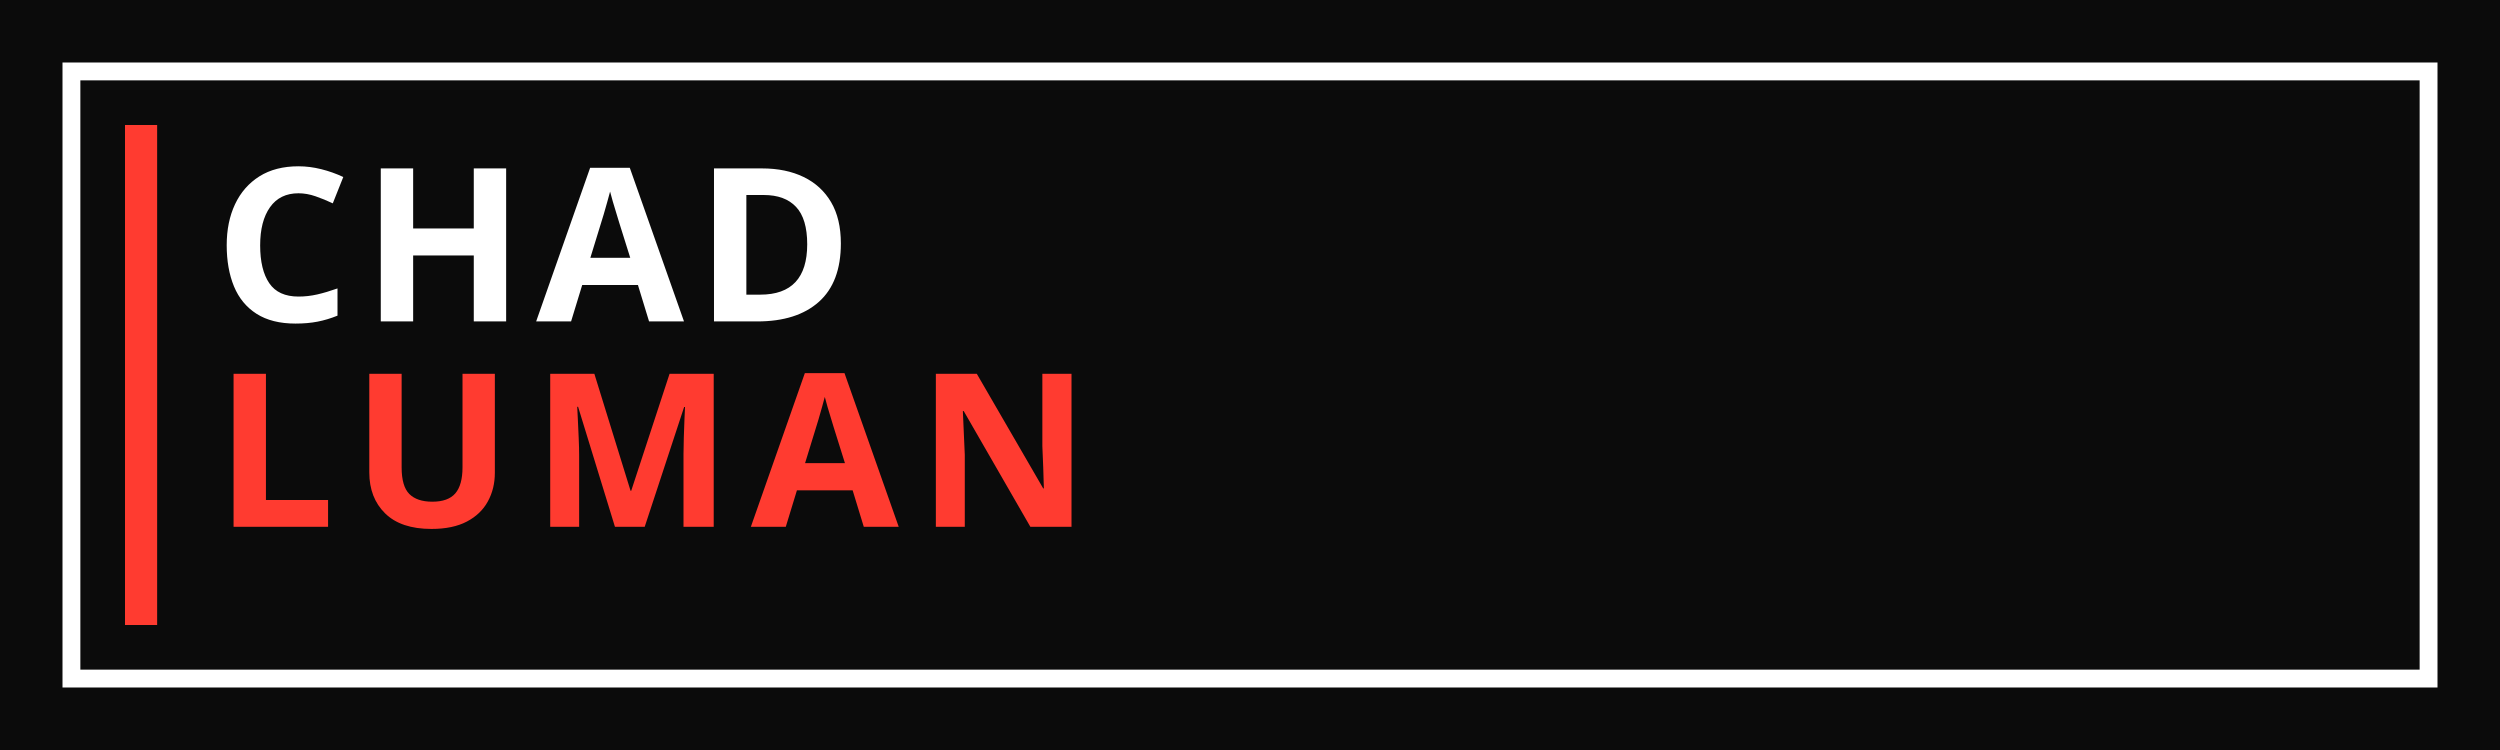
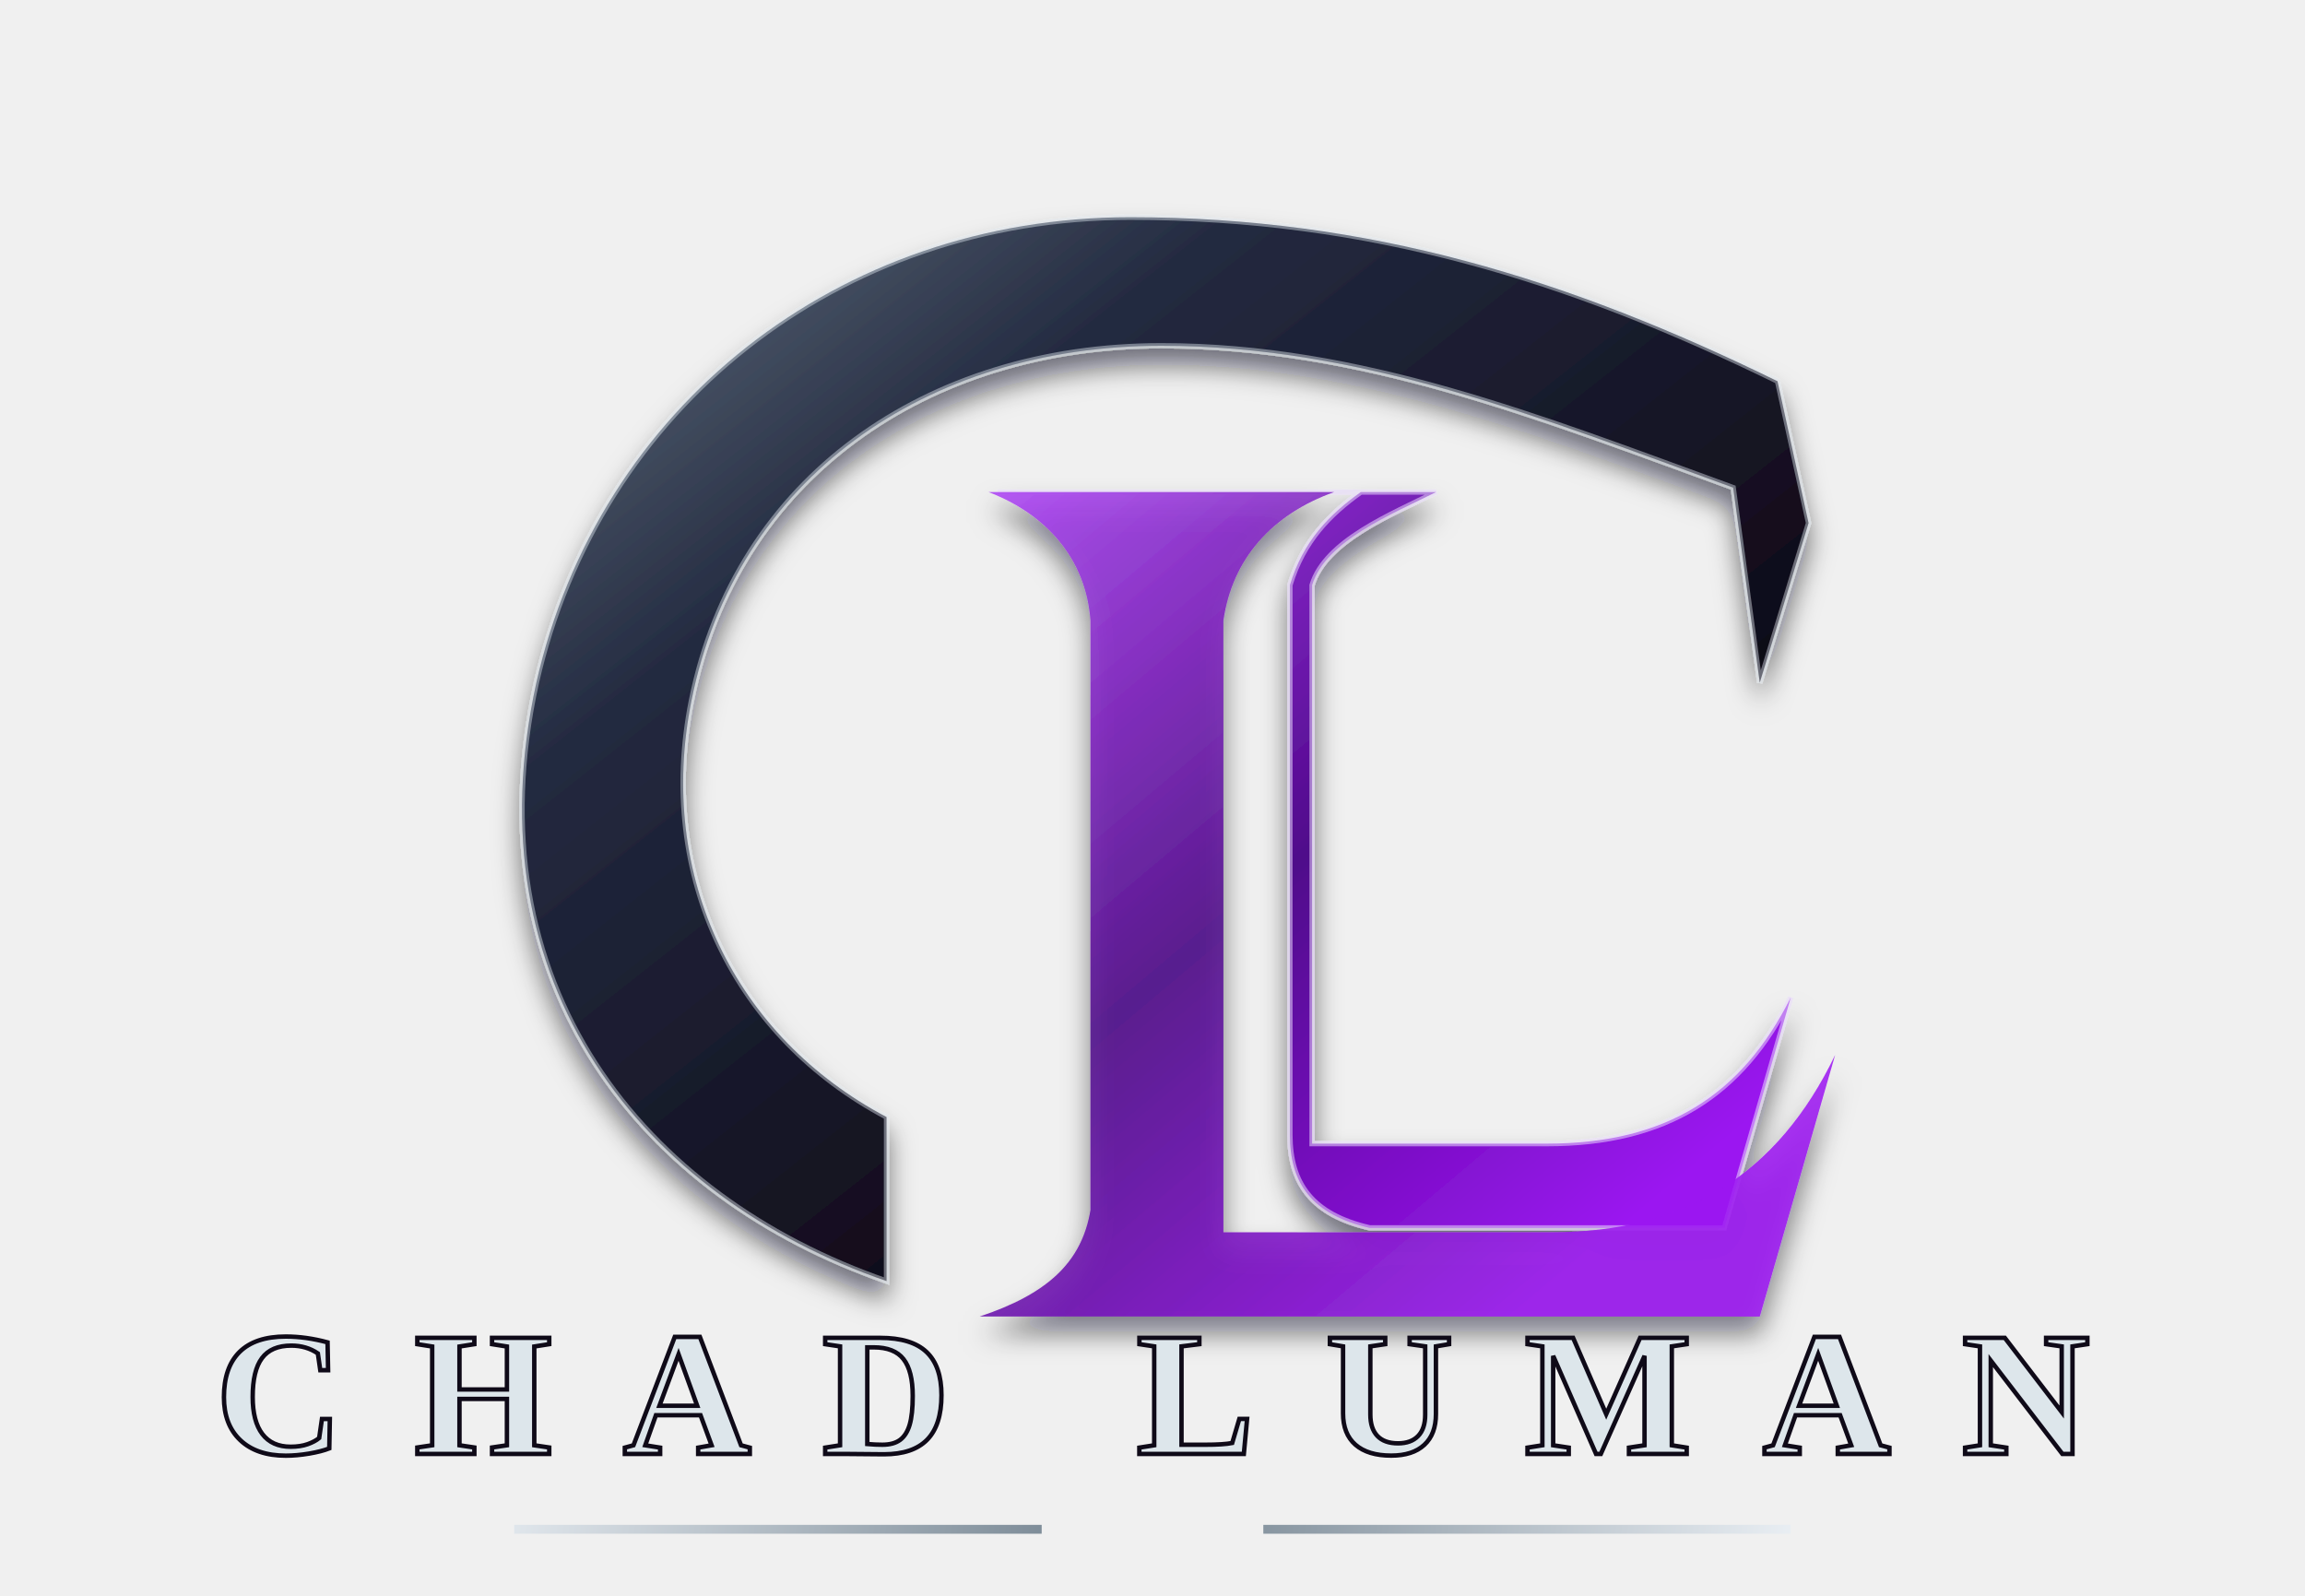
- <svg xmlns="http://www.w3.org/2000/svg" width="1400" height="420" viewBox="0 0 1400 420">
-   <rect width="1400" height="420" fill="#0b0b0b" />
-   <rect x="40" y="40" width="1320" height="340" fill="none" stroke="#ffffff" stroke-width="10" />
-   <rect x="70" y="70" width="18" height="280" fill="#ff3b30" />
-   <text x="120" y="180" font-family="Impact, Arial Black, sans-serif" font-size="120" font-weight="900" letter-spacing="6" fill="#ffffff">
-     CHAD
-   </text>
-   <text x="120" y="295" font-family="Impact, Arial Black, sans-serif" font-size="120" font-weight="900" letter-spacing="10" fill="#ff3b30">
-     LUMAN
-   </text>
+ <svg xmlns="http://www.w3.org/2000/svg" width="520" height="360" viewBox="0 0 520 360" fill="none" role="img" aria-labelledby="logo-title">
+   <defs>
+     <linearGradient id="cl-navy" x1="96" y1="52" x2="260" y2="260" gradientUnits="userSpaceOnUse">
+       <stop stop-color="#6F7F8C" />
+       <stop offset="0.42" stop-color="#232A40" />
+       <stop offset="1" stop-color="#0F0A18" />
+     </linearGradient>
+     <linearGradient id="cl-violet" x1="212" y1="106" x2="360" y2="282" gradientUnits="userSpaceOnUse">
+       <stop stop-color="#B548FF" />
+       <stop offset="0.52" stop-color="#4F078A" />
+       <stop offset="1" stop-color="#9B16F1" />
+     </linearGradient>
+     <linearGradient id="cl-slate" x1="96" y1="283" x2="424" y2="330" gradientUnits="userSpaceOnUse">
+       <stop stop-color="#F7FBFF" />
+       <stop offset="0.5" stop-color="#6F7F8C" />
+       <stop offset="1" stop-color="#F7FBFF" />
+     </linearGradient>
+     <filter id="soft-shadow" x="55" y="28" width="410" height="305" filterUnits="userSpaceOnUse" color-interpolation-filters="sRGB">
+       <feDropShadow dx="0" dy="4" stdDeviation="3" flood-color="#05030A" flood-opacity="0.55" />
+     </filter>
+   </defs>
+   <g filter="url(#soft-shadow)">
+     <path d="M255 49C189 49 135 92 121 154C106 222 145 270 200 289V252C166 234 148 198 156 158C166 108 209 78 262 78C307 78 347 94 391 110L397 154L408 118L401 86C354 63 309 49 255 49Z" fill="url(#cl-navy)" stroke="#DDE6EB" stroke-width="1.2" stroke-opacity="0.45" />
+     <path d="M225 111H307C300 116 294 122 291 132V256C291 267 296 274 309 277H389L404 225C393 247 376 258 349 258H296V132C299 122 314 116 324 111H225Z" fill="url(#cl-violet)" stroke="#E7D9FB" stroke-width="1.2" stroke-opacity="0.55" />
+     <path d="M223 111C236 116 245 126 246 140V273C244 285 236 292 221 297H397L414 238C401 265 380 278 350 278H276V140C278 126 287 116 301 111H223Z" fill="url(#cl-violet)" fill-opacity="0.86" />
+   </g>
+   <text x="260" y="328" text-anchor="middle" font-family="Cinzel, Georgia, 'Times New Roman', serif" font-size="40" font-weight="600" letter-spacing="16" fill="#DDE6EB" stroke="#0F0A18" stroke-width="1">CHAD LUMAN</text>
+   <path d="M116 345H235" stroke="url(#cl-slate)" stroke-width="2" />
+   <path d="M285 345H404" stroke="url(#cl-slate)" stroke-width="2" />
</svg>
